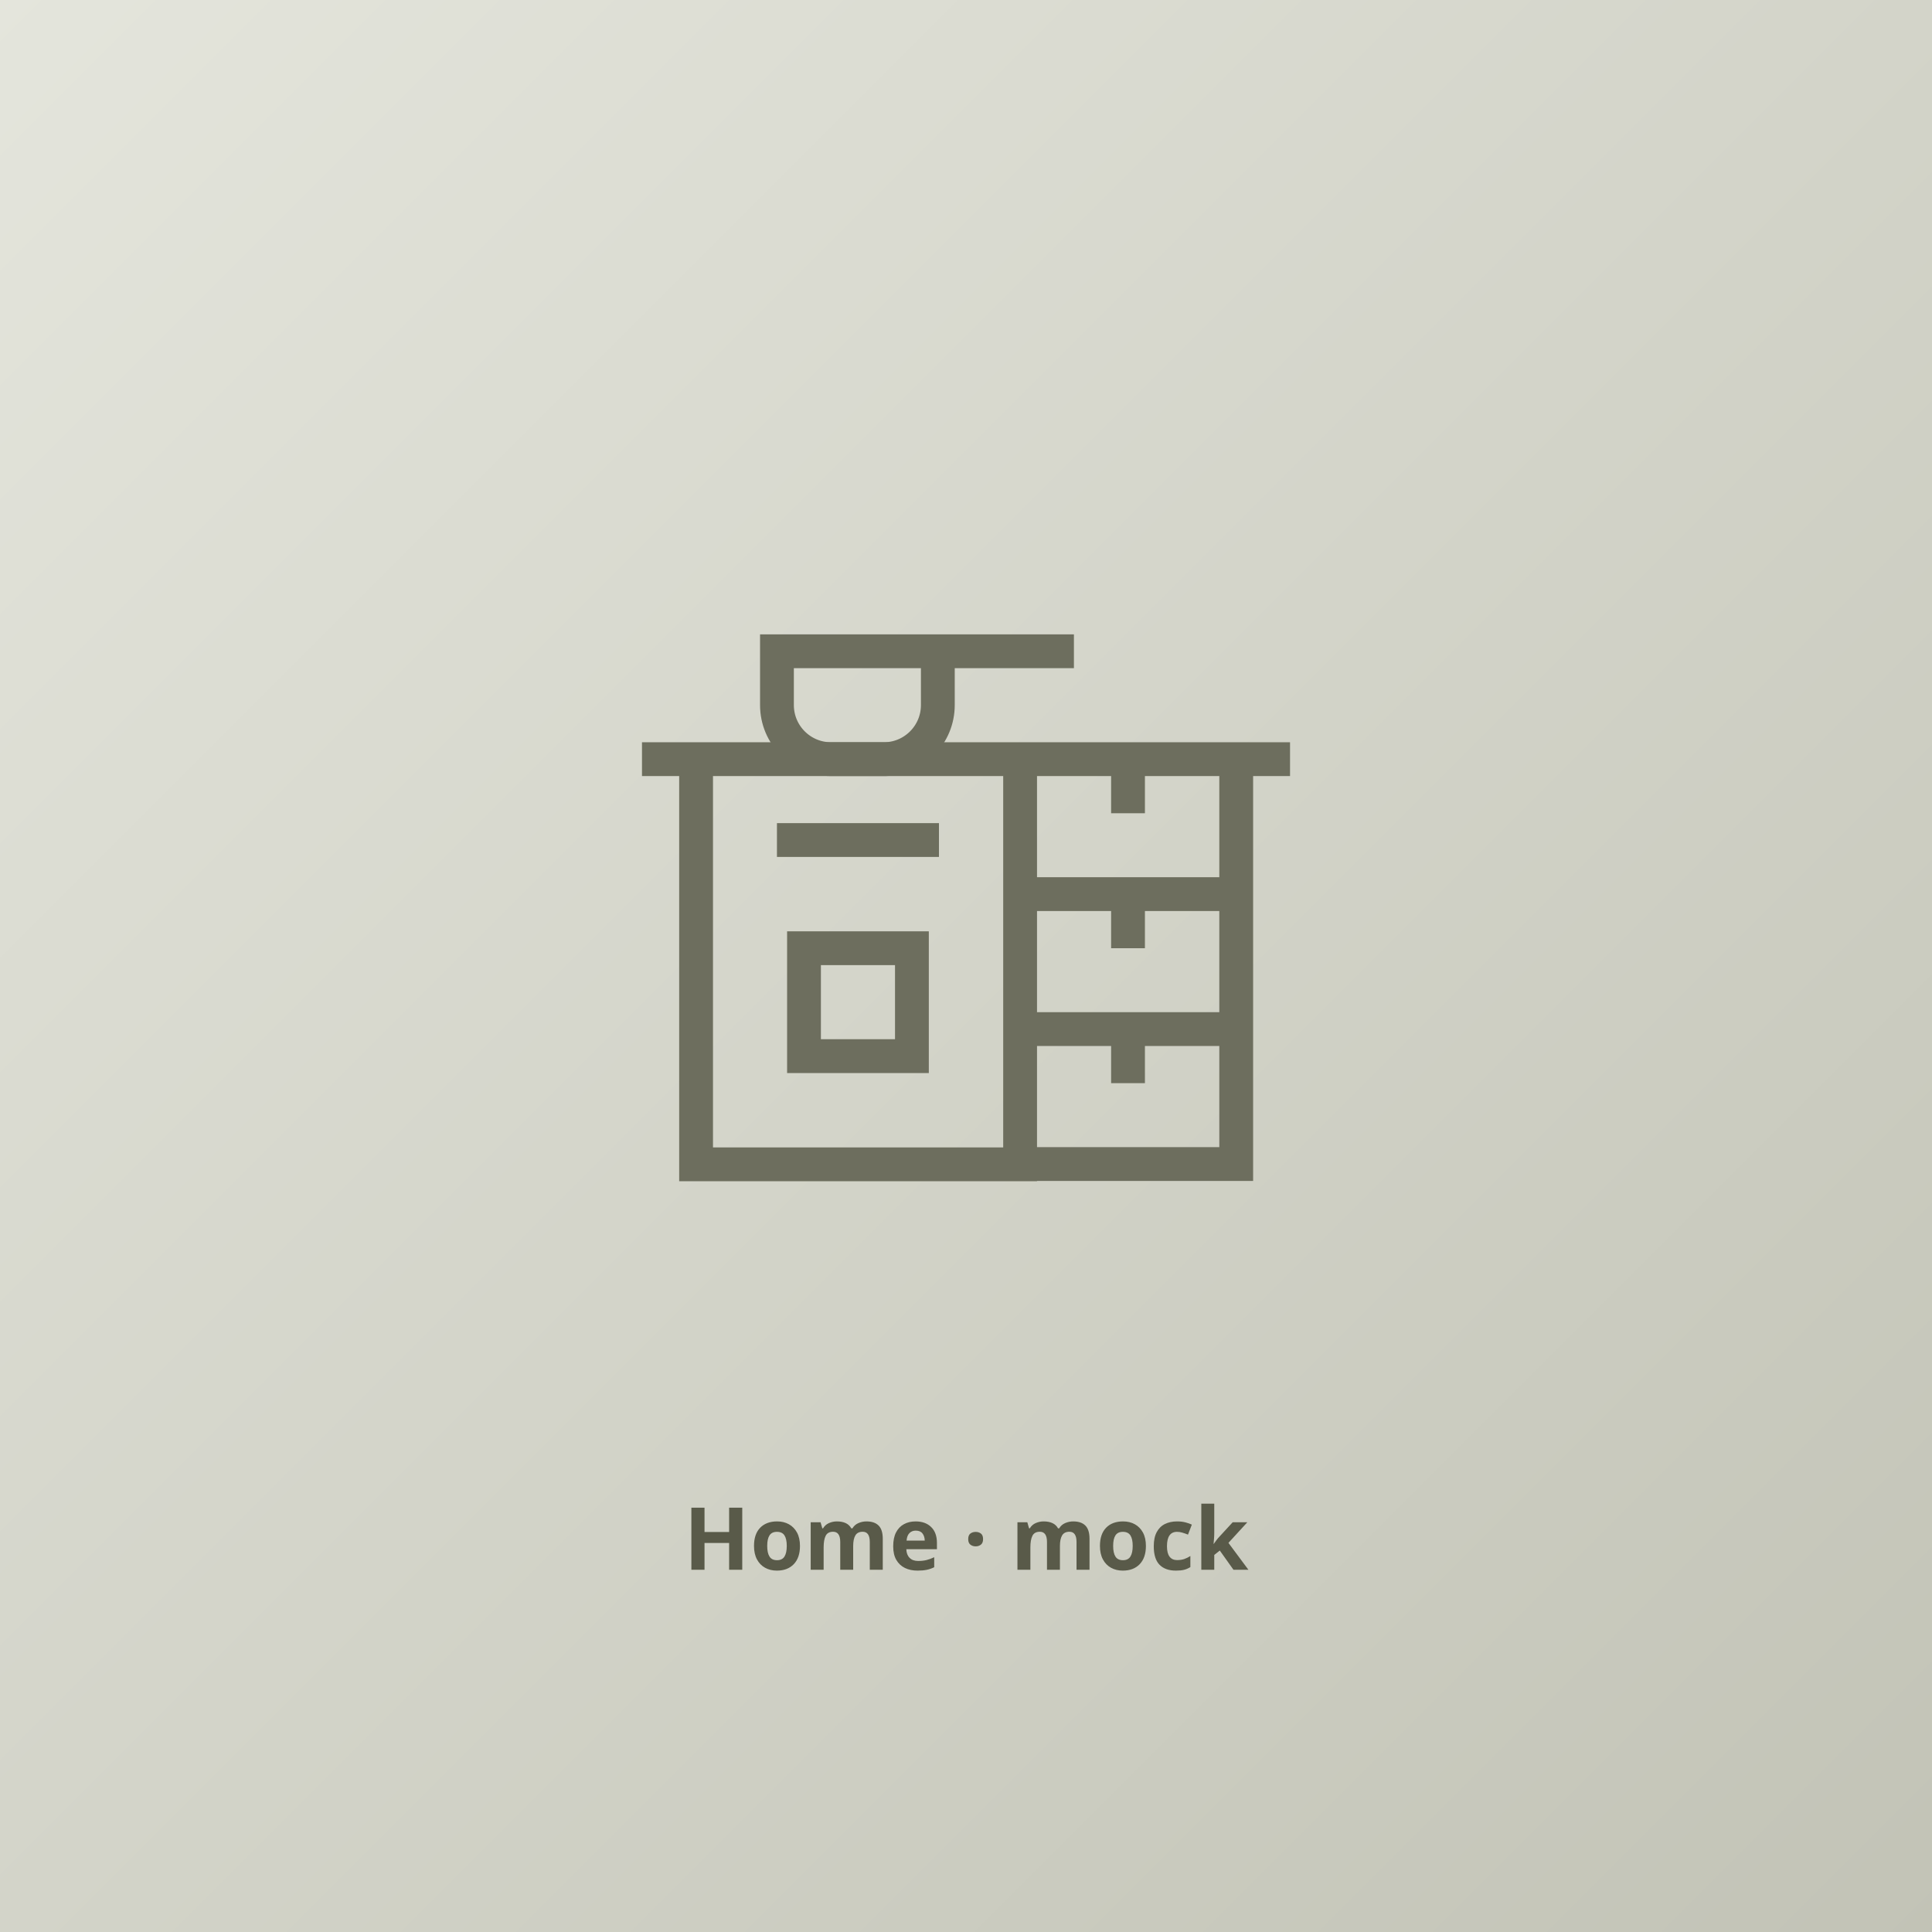
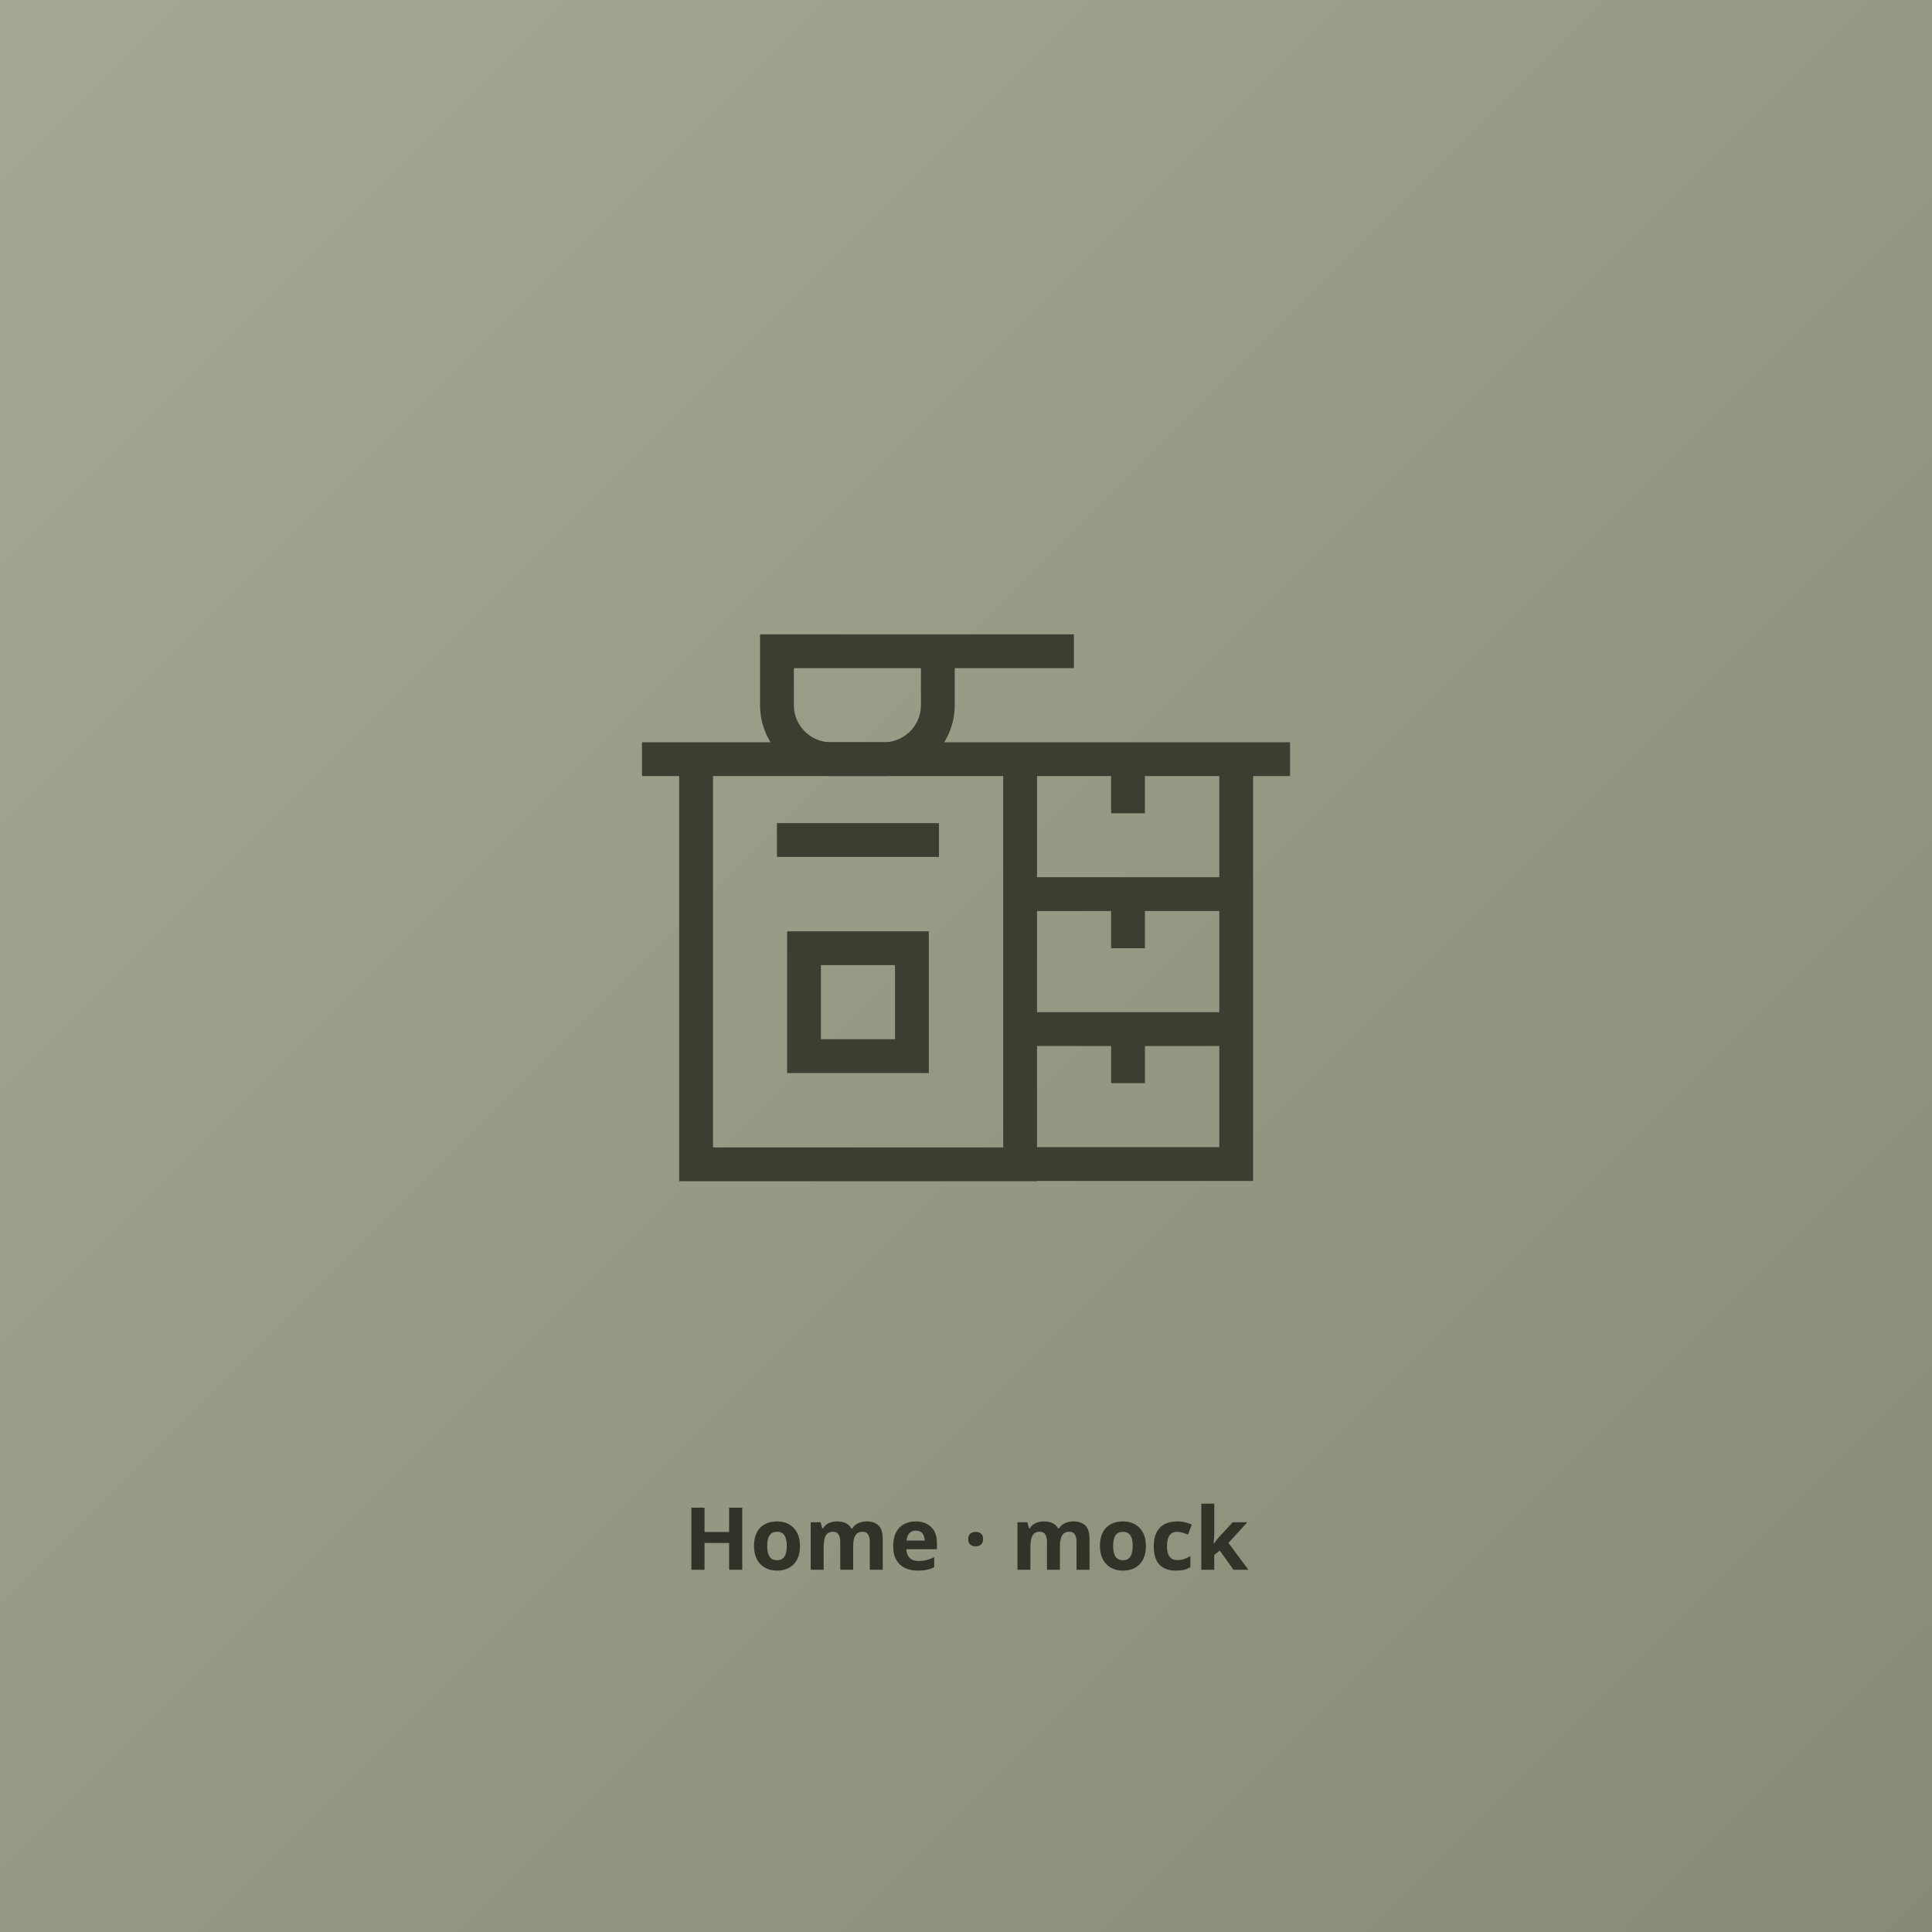
<svg xmlns="http://www.w3.org/2000/svg" width="800" height="800" viewBox="0 0 800 800">
  <defs>
    <linearGradient id="g" x1="0" y1="0" x2="1" y2="1">
-       <stop offset="0" stop-color="hsl(64 14% 88%)" />
-       <stop offset="1" stop-color="hsl(64 10% 74%)" />
+       <stop offset="0" stop-color="hsl(64 10% 62%)" />
+       <stop offset="1" stop-color="hsl(64 8% 50%)" />
    </linearGradient>
  </defs>
  <rect width="800" height="800" fill="url(#g)" />
-   <g transform="translate(260 230) scale(11.667)" fill="none" stroke="hsl(64 8% 40%)" stroke-width="1.2" stroke-miterlimit="10">
+   <g transform="translate(260 230) scale(11.667)" fill="none" stroke="hsl(64 10% 22%)" stroke-width="1.2" stroke-miterlimit="10">
    <path d="M2.42 7.23h11.5v14.38H2.42zM13.92 16.81h7.67v4.79h-7.67zM13.92 12.02h7.67v4.79h-7.67zM13.92 7.23h7.67v4.79h-7.67zM.5 7.23h23" />
    <path d="M6.25 13.94h3.83v3.83H6.25zM5.29 3.4H11v1.91a1.92 1.92 0 0 1-1.87 1.92H7.21a1.92 1.92 0 0 1-1.92-1.92V3.4ZM15.83 3.4h-4.79M5.29 10.1h5.75M17.75 9.15V7.23M17.75 13.94v-1.92M17.75 18.73v-1.92" />
  </g>
-   <text x="400" y="650" text-anchor="middle" font-family="sans-serif" font-size="36" font-weight="600" fill="hsl(64 10% 32%)">Home · mock</text>
+   <text x="400" y="650" text-anchor="middle" font-family="sans-serif" font-size="36" font-weight="600" fill="hsl(64 10% 18%)">Home · mock</text>
</svg>
